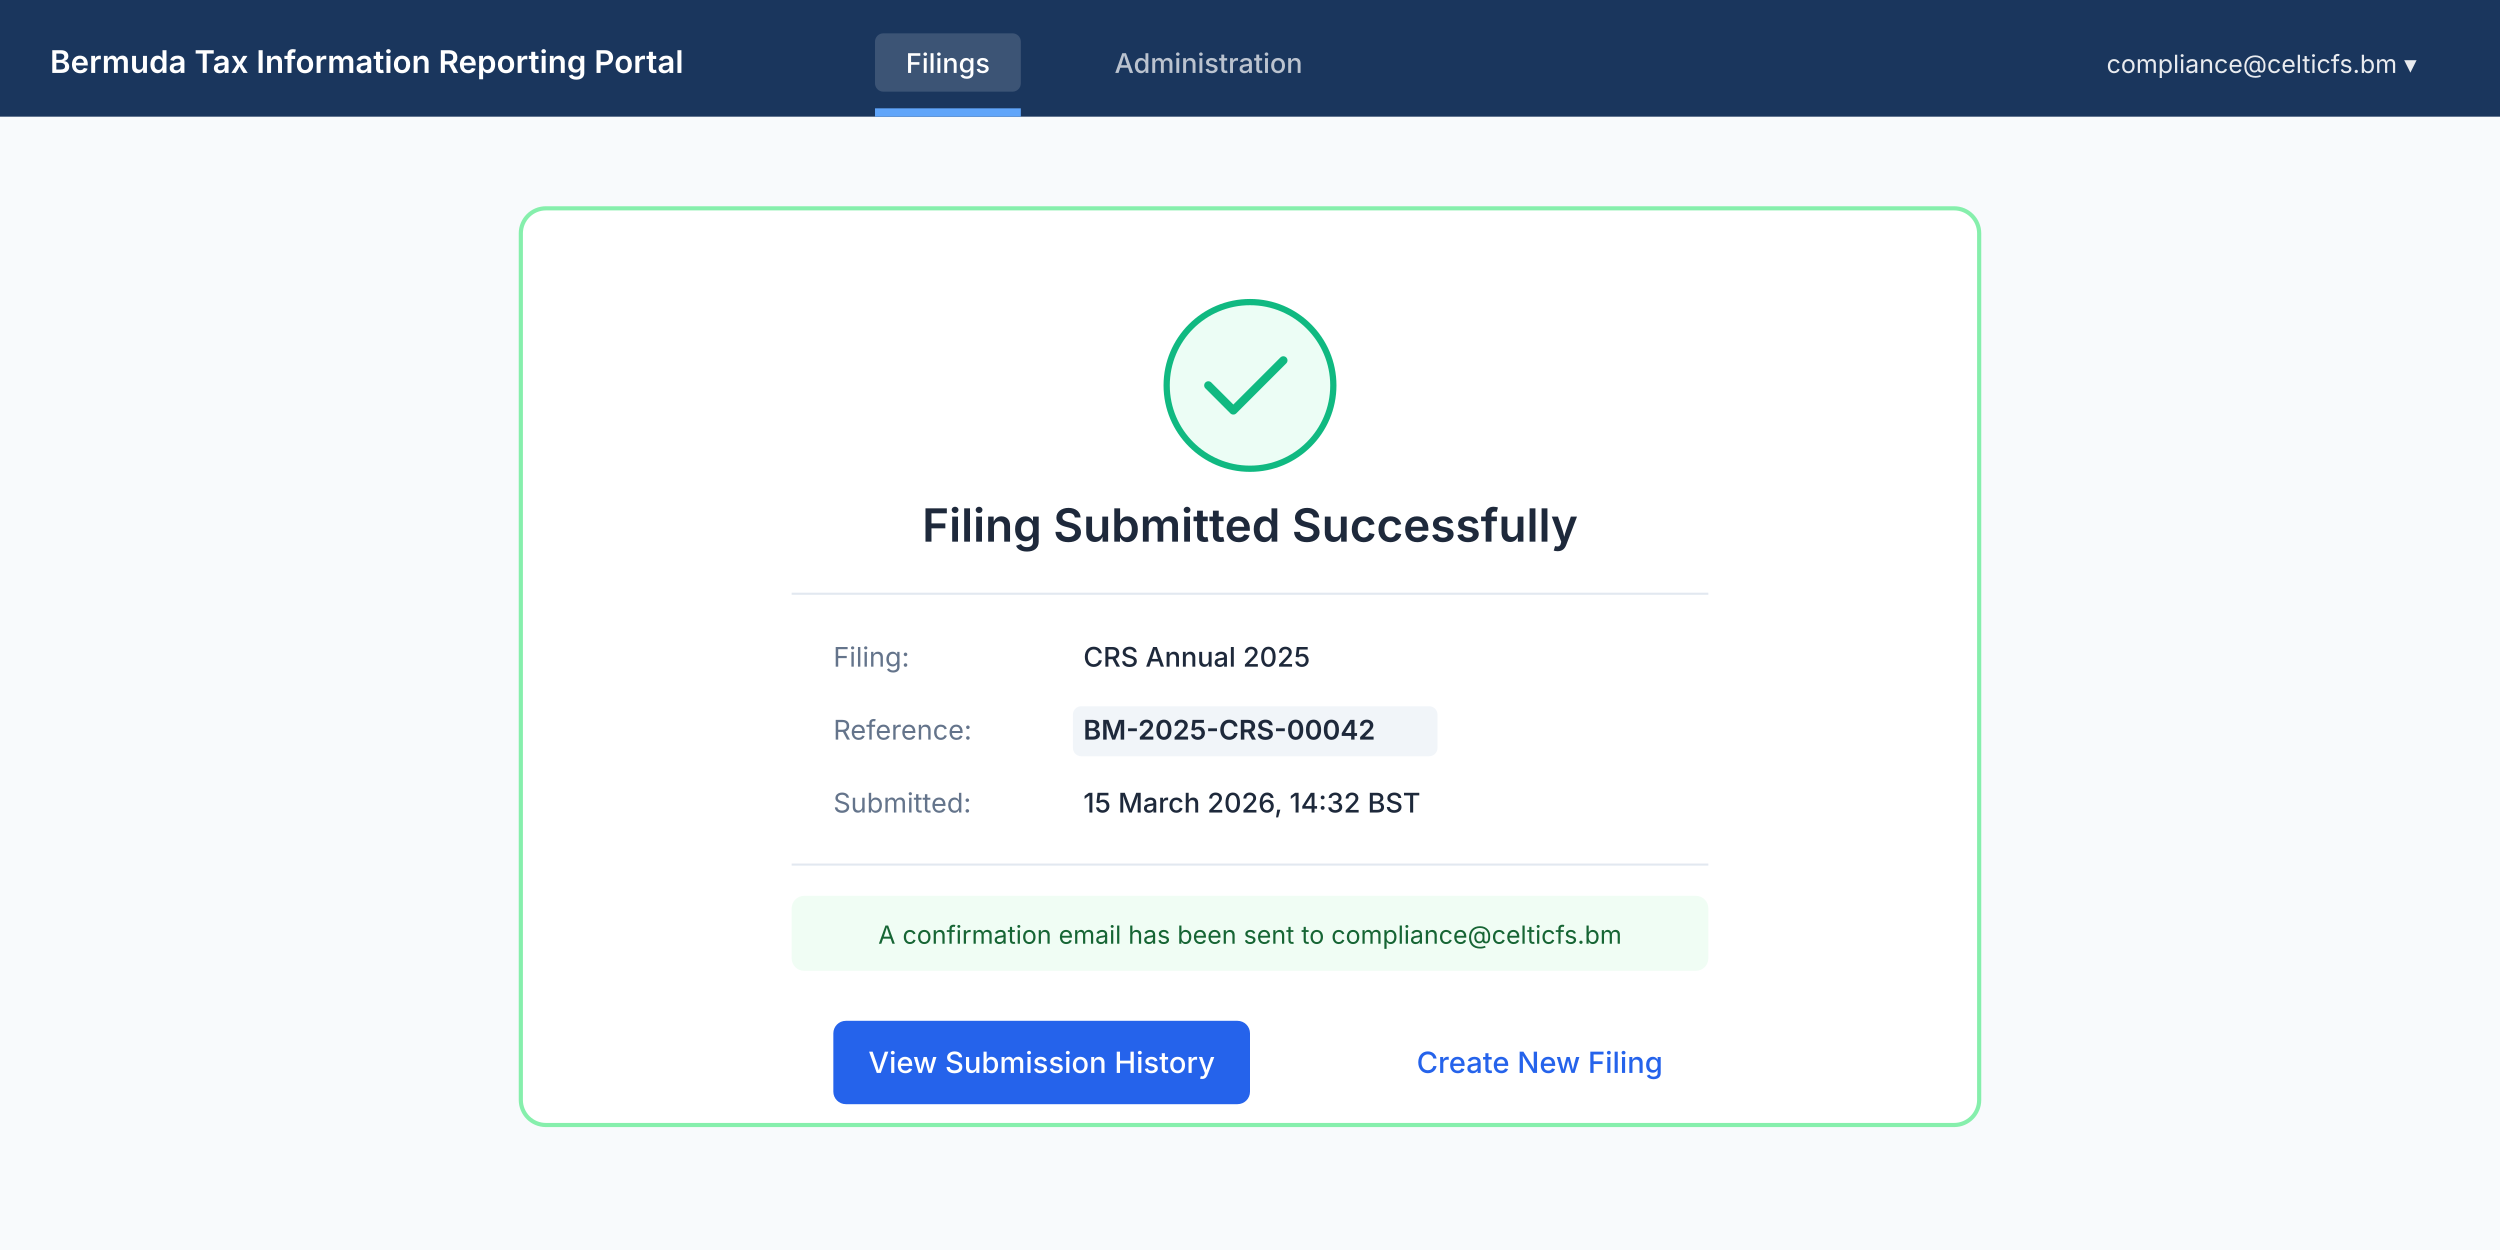
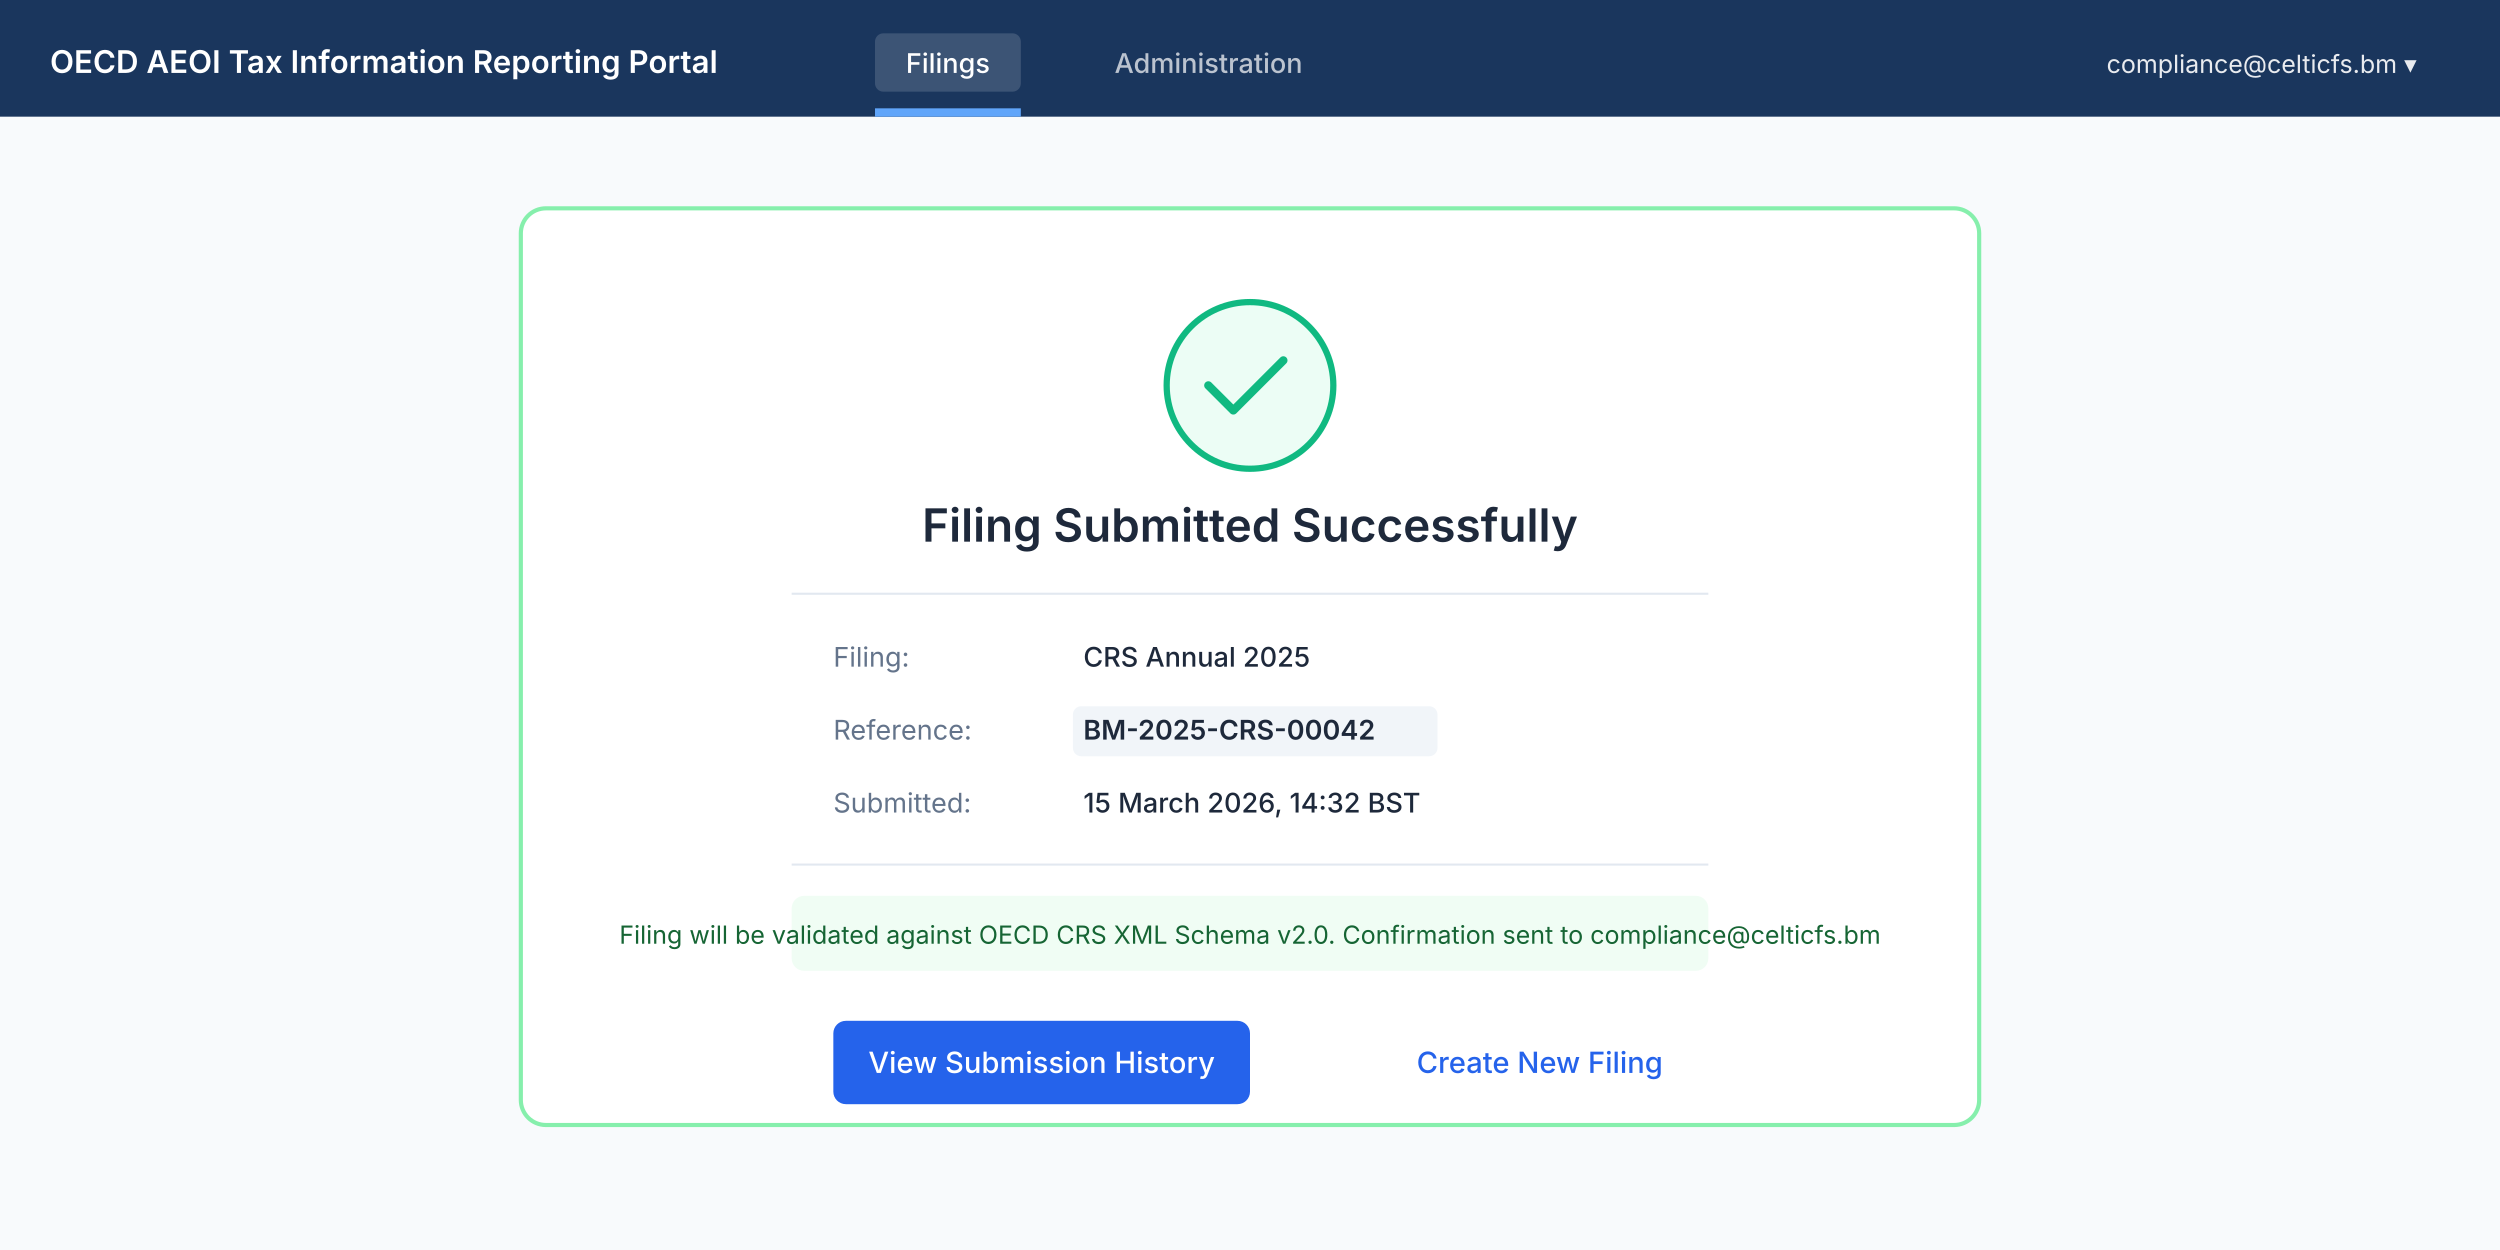
<svg xmlns="http://www.w3.org/2000/svg" viewBox="0 0 1200 600" width="1200" height="600">
  <defs>
    <style>
      text { font-family: Inter, -apple-system, sans-serif; }
    </style>
  </defs>
  <rect width="1200" height="600" fill="#f8fafc" />
  <rect width="1200" height="56" fill="#1a365d" />
-   <text x="24" y="35" fill="#ffffff" font-size="15" font-weight="600">Bermuda Tax Information Reporting Portal</text>
+   <text x="24" y="35" fill="#ffffff" font-size="15" font-weight="600">OECD AEOI Tax Information Reporting Portal</text>
  <rect x="420" y="16" width="70" height="28" rx="4" fill="rgba(255,255,255,0.15)" />
  <text x="455" y="35" fill="#ffffff" font-size="13" font-weight="500" text-anchor="middle">Filings</text>
  <rect x="420" y="52" width="70" height="4" fill="#60a5fa" />
  <text x="535" y="35" fill="rgba(255,255,255,0.7)" font-size="13" font-weight="500">Administration</text>
  <text x="1160" y="35" fill="rgba(255,255,255,0.9)" font-size="12" text-anchor="end">compliance@celticfs.bm ▾</text>
  <rect x="250" y="100" width="700" height="440" rx="12" fill="#ffffff" stroke="#86efac" stroke-width="2" />
  <circle cx="600" cy="185" r="40" fill="#ecfdf5" stroke="#10b981" stroke-width="3" />
  <path d="M580 185l12 12 24-24" fill="none" stroke="#10b981" stroke-width="4" stroke-linecap="round" stroke-linejoin="round" />
  <text x="600" y="260" fill="#1e293b" font-size="22" font-weight="600" text-anchor="middle">Filing Submitted Successfully</text>
  <line x1="380" y1="285" x2="820" y2="285" stroke="#e2e8f0" stroke-width="1" />
  <text x="400" y="320" fill="#64748b" font-size="13">Filing:</text>
  <text x="520" y="320" fill="#1e293b" font-size="13" font-weight="500">CRS Annual 2025</text>
  <text x="400" y="355" fill="#64748b" font-size="13">Reference:</text>
  <rect x="515" y="339" width="175" height="24" rx="4" fill="#f1f5f9" />
  <text x="520" y="355" fill="#1e293b" font-size="13" font-weight="600">BM-2025-CRS-00042</text>
  <text x="400" y="390" fill="#64748b" font-size="13">Submitted:</text>
  <text x="520" y="390" fill="#1e293b" font-size="13" font-weight="500">15 March 2026, 14:32 BST</text>
  <line x1="380" y1="415" x2="820" y2="415" stroke="#e2e8f0" stroke-width="1" />
  <rect x="380" y="430" width="440" height="36" rx="6" fill="#f0fdf4" />
-   <text x="600" y="453" fill="#166534" font-size="12" text-anchor="middle">A confirmation email has been sent to compliance@celticfs.bm</text>
+   <text x="600" y="453" fill="#166534" font-size="12" text-anchor="middle">Filing will be validated against OECD CRS XML Schema v2.0. Confirmation sent to compliance@celticfs.bm</text>
  <rect x="400" y="490" width="200" height="40" rx="6" fill="#2563eb" />
  <text x="500" y="515" fill="#ffffff" font-size="14" font-weight="500" text-anchor="middle">View Submission History</text>
  <text x="680" y="515" fill="#2563eb" font-size="14" font-weight="500">Create New Filing</text>
</svg>
